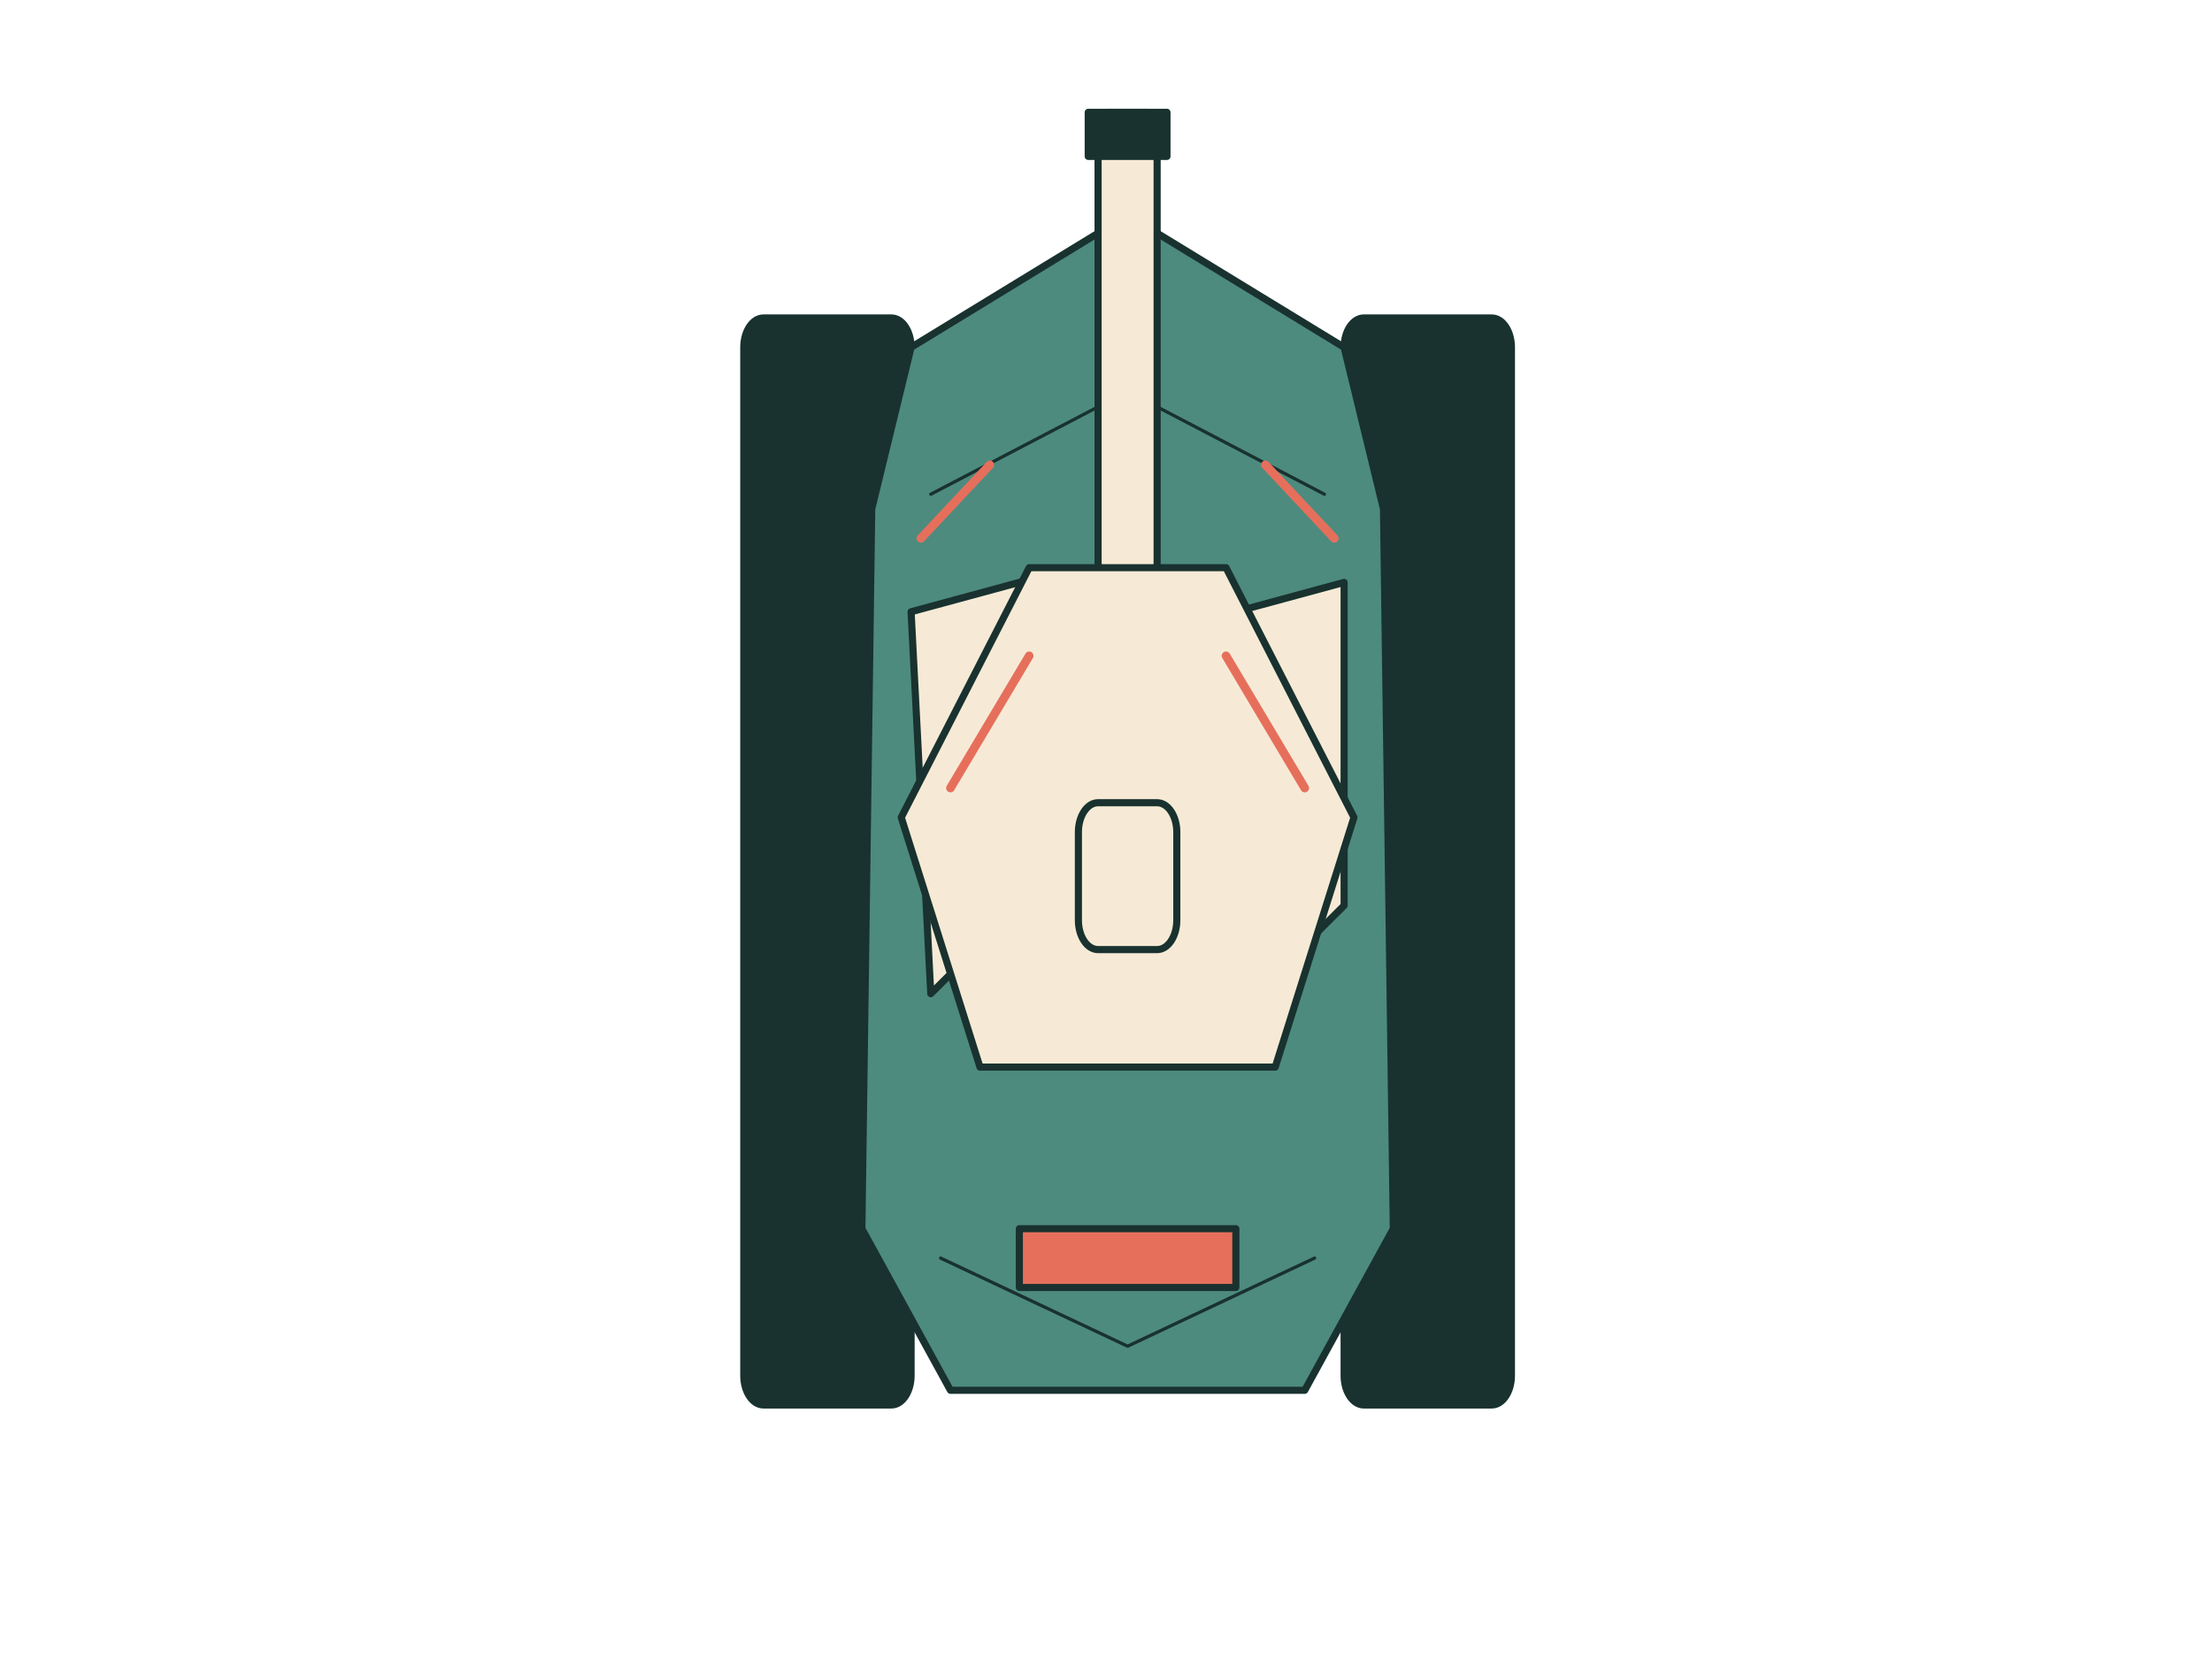
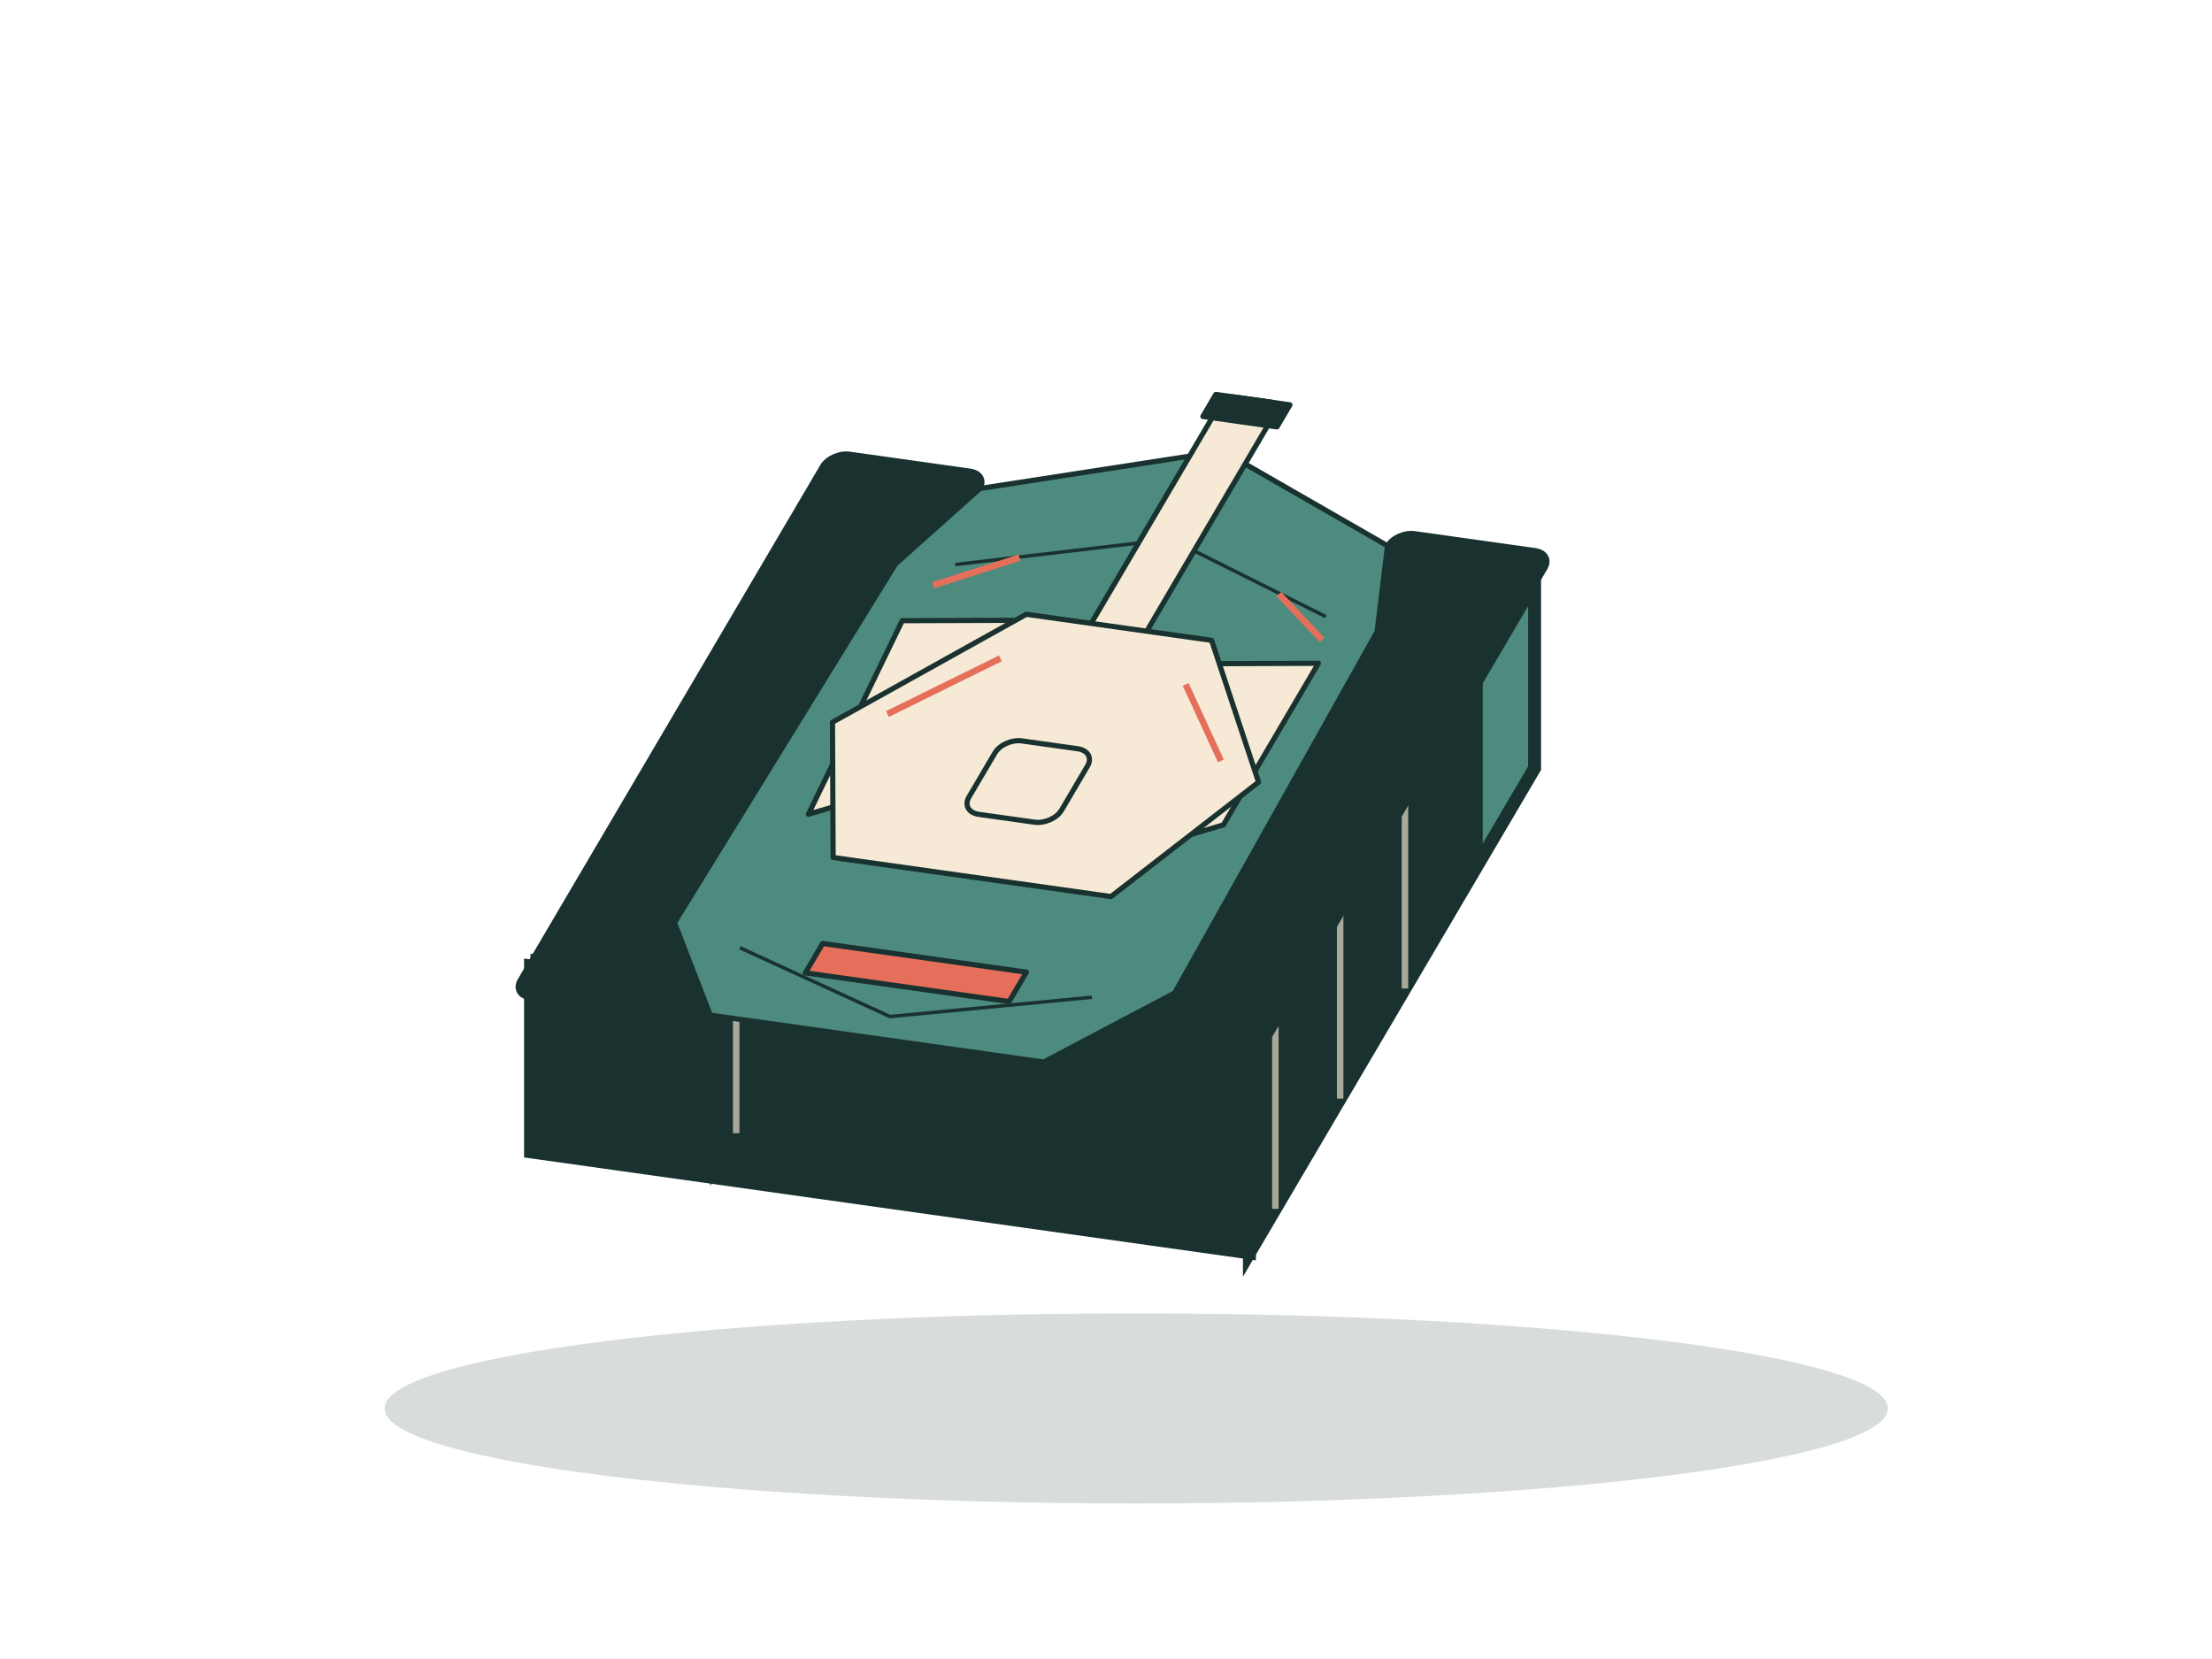
- <svg xmlns="http://www.w3.org/2000/svg" width="1024" height="768" viewBox="0 0 512 384" role="img" aria-label="MOBILE SIEGE GUN — COMIC / GRAPHIC NOVEL library view">
+ <svg xmlns="http://www.w3.org/2000/svg" width="1024" height="768" viewBox="0 0 512 384" role="img" aria-label="MOBILE SIEGE GUN — COMIC / GRAPHIC NOVEL three-quarter view">
  <style>
-   .paper{fill:#f6ead6} .ink{fill:#19322f} .accent-fill{fill:#e66f5c}
-   .card{fill:#f6ead6;stroke:#19322f;stroke-width:1.4} .rule{fill:none;stroke:#19322f;stroke-width:1}
-   .title,.subtitle,.label,.index,.footer{fill:#19322f;font-family:Arial,Helvetica,sans-serif}
-   .title{font-size:35px;font-weight:800;letter-spacing:2px}.subtitle{font-size:16px;letter-spacing:2px}.label{font-size:15px;font-weight:700;letter-spacing:.7px}.index{font-size:15px;font-weight:800}.footer{font-size:14px;letter-spacing:1px}
-   .unit{stroke:#19322f;stroke-width:3.3;stroke-linecap:round;stroke-linejoin:round}
-   .unit *{vector-effect:non-scaling-stroke}
-   .body{fill:#f6ead6} .shell{fill:#4d8b7e} .turret{fill:#f6ead6} .track{fill:#19322f} .port{fill:#f6ead6} .accent{fill:#e66f5c}
-   .detail{fill:none;stroke:#19322f;stroke-width:1.5}.accent-line{fill:none;stroke:#e66f5c;stroke-width:4}
-   .inf-figure{fill:#4d8b7e;stroke:#19322f;stroke-width:2.4;stroke-linejoin:round}
-   .inf-head,.inf-rifle{fill:#19322f;stroke:#19322f;stroke-width:1.5;stroke-linejoin:round}
-   .inf-detail{fill:none;stroke:#19322f;stroke-width:1.6;stroke-linecap:round}
-   .inf-marker{fill:#19322f;stroke:#f6ead6;stroke-width:2.5;paint-order:stroke fill;font-family:Arial,Helvetica,sans-serif;font-size:48px;font-weight:800;text-anchor:middle}
- </style>
-   <g transform="translate(91 26) scale(3.4)">
+   .ground-shadow{fill:#19322f;opacity:.17}.person-shadow{fill:#19322f;opacity:.22}
+   .right-face{fill:#4d8b7e;stroke:#19322f;stroke-width:3}.rear-face{fill:#19322f;stroke:#19322f;stroke-width:3}
+   .track-side,.track-rear{fill:#19322f;stroke:#19322f;stroke-width:2}.track-line{fill:none;stroke:#f6ead6;stroke-width:1.5;opacity:.65}
+   .upper-top{fill:#f6ead6;stroke:#19322f;stroke-width:3}.upper-side{fill:#4d8b7e;stroke:#19322f;stroke-width:3}
+   .hover-glow,.thruster{fill:none;stroke:#e66f5c;stroke-width:4;stroke-linecap:round}
+   .projected-top{stroke:#19322f;stroke-width:2.4;stroke-linejoin:round}.projected-top *{vector-effect:non-scaling-stroke}
+   .body{fill:#f6ead6}.shell{fill:#4d8b7e}.turret{fill:#f6ead6}.track{fill:#19322f}.port{fill:#f6ead6}.accent{fill:#e66f5c}
+   .detail{fill:none;stroke:#19322f;stroke-width:1.6}.accent-line{fill:none;stroke:#e66f5c;stroke-width:3}
+   .inf-figure{fill:#4d8b7e;stroke:#19322f;stroke-width:2.4}.inf-head,.inf-rifle{fill:#19322f;stroke:#19322f;stroke-width:1.5}
+   .inf-detail{fill:none;stroke:#19322f;stroke-width:1.6}.person-depth .inf-figure{fill:#19322f}.person-depth .inf-head,.person-depth .inf-rifle{fill:#19322f}
+   .library-marker{fill:#19322f;stroke:#f6ead6;stroke-width:3;paint-order:stroke fill;font:800 78px Arial,Helvetica,sans-serif;text-anchor:middle}
+   </style>
+   <ellipse class="ground-shadow" cx="263" cy="326" rx="174" ry="22" />
+   <polygon class="right-face" points="355.2,134.8 289.2,247.0 289.2,290.0 355.2,177.8" />
+   <polygon class="rear-face" points="289.2,247.0 122.8,223.6 122.8,266.6 289.2,290.0" />
+   <polygon class="track-side" points="217.4,139.3 165.4,227.8 165.4,270.8 217.4,182.3" />
+   <polygon class="track-rear" points="165.4,227.8 123.8,221.9 123.8,264.9 165.4,270.8" />
+   <path class="track-line" d="M205.4 159.8L200.4 168.3m0 0v43" />
+   <path class="track-line" d="M190.4 185.3L185.4 193.8m0 0v43" />
+   <path class="track-line" d="M175.4 210.8L170.4 219.3m0 0v43" />
+   <polygon class="track-side" points="342.2,156.9 290.2,245.3 290.2,288.3 342.2,199.9" />
+   <polygon class="track-rear" points="290.2,245.3 248.6,239.4 248.6,282.4 290.2,288.3" />
+   <path class="track-line" d="M330.2 177.3L325.2 185.8m0 0v43" />
+   <path class="track-line" d="M315.2 202.8L310.2 211.3m0 0v43" />
+   <path class="track-line" d="M300.2 228.3L295.2 236.8m0 0v43" />
+   <g class="projected-top" transform="matrix(3.2 .45 -1 1.7 130 70)">
    <g class="unit" aria-label="MOBILE SIEGE GUN">
      <g transform="translate(50 0) scale(0.67 1) translate(-50 0)">
        <rect class="track" x="11" y="14" width="17" height="74" rx="2" />
        <rect class="track" x="72" y="14" width="17" height="74" rx="2" />
        <polygon class="shell" points="50,7 72,16 76,27 77,76 68,87 32,87 23,76 24,27 28,16" />
        <path class="detail" d="M30 26L50 19L70 26M31 78L50 84L69 78" />
        <path class="body" d="M28 34L39 32V54L30 60Z" />
        <path class="body" d="M61 34L72 32V54L63 60Z" />
        <rect class="accent" x="39" y="76" width="22" height="4" rx="0" />
        <rect class="body" x="47" y="0" width="6" height="44" rx="1" />
        <rect class="track" x="46" y="0" width="8" height="3" rx="0" />
        <path class="turret" d="M27 48L40 31H60L73 48L65 65H35Z" />
        <path class="accent-line" d="M32 46L40 37M68 46L60 37" />
        <rect class="port" x="45" y="47" width="10" height="10" rx="2" />
        <path class="accent-line" d="M29 29L36 24M71 29L64 24" />
      </g>
    </g>
  </g>
</svg>
